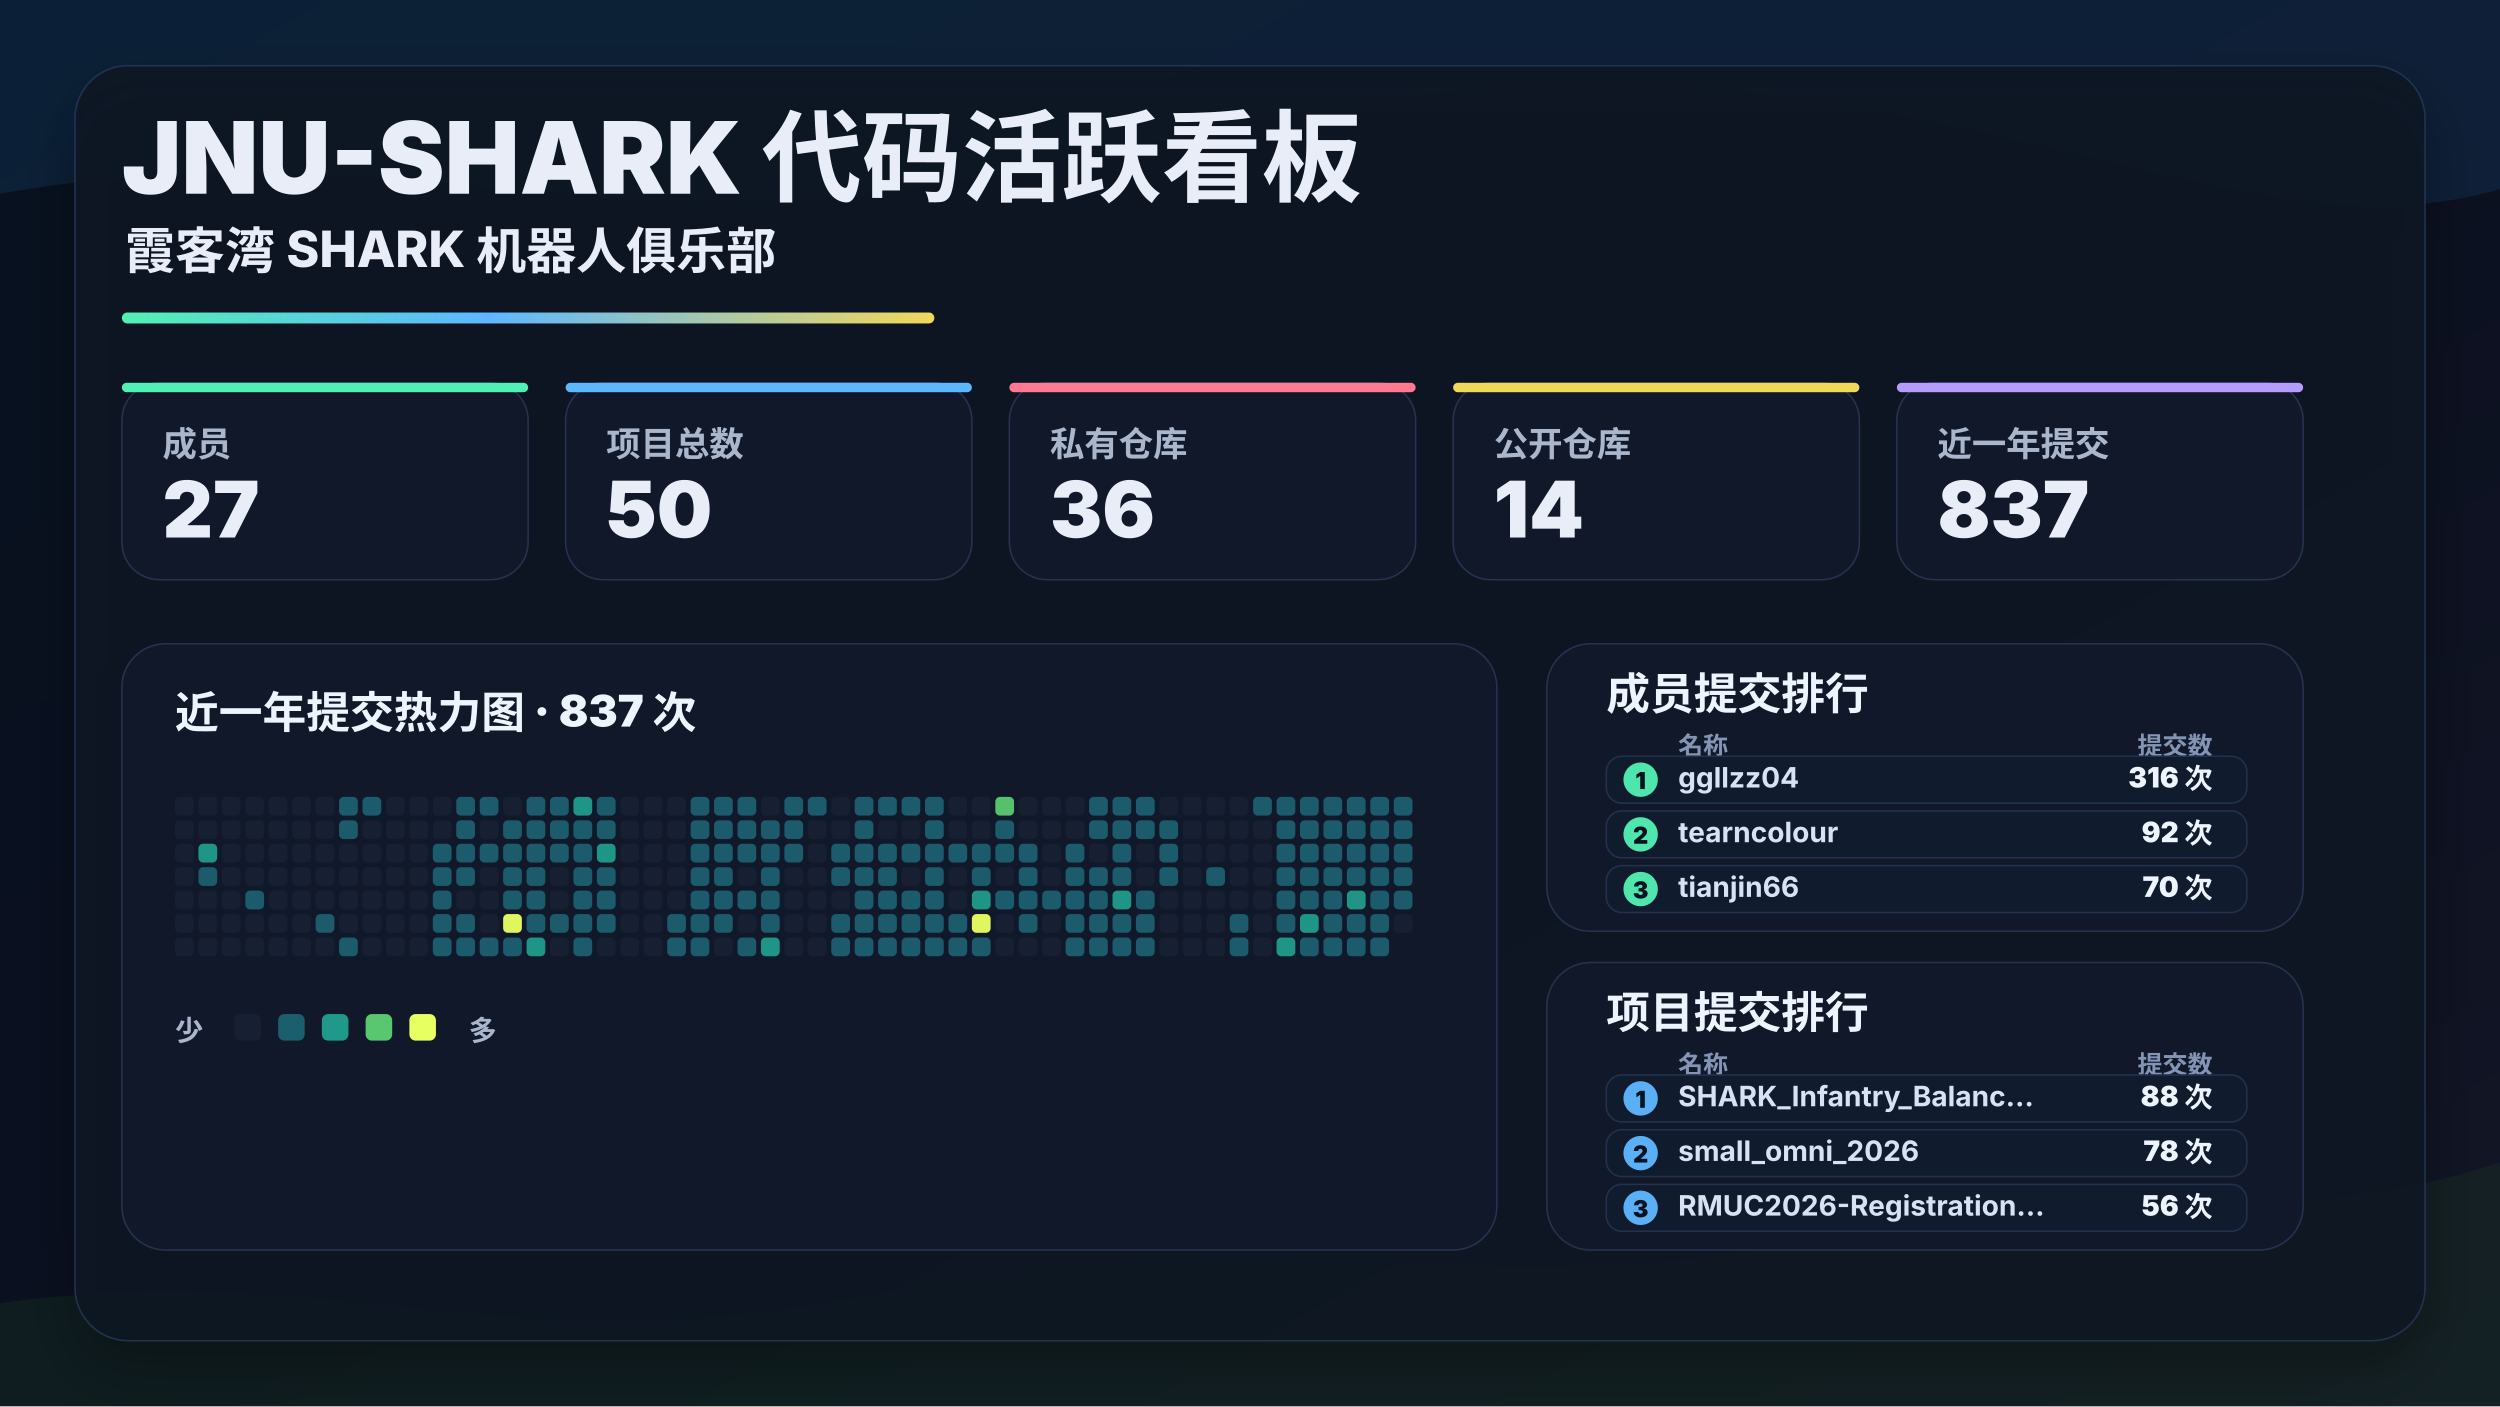
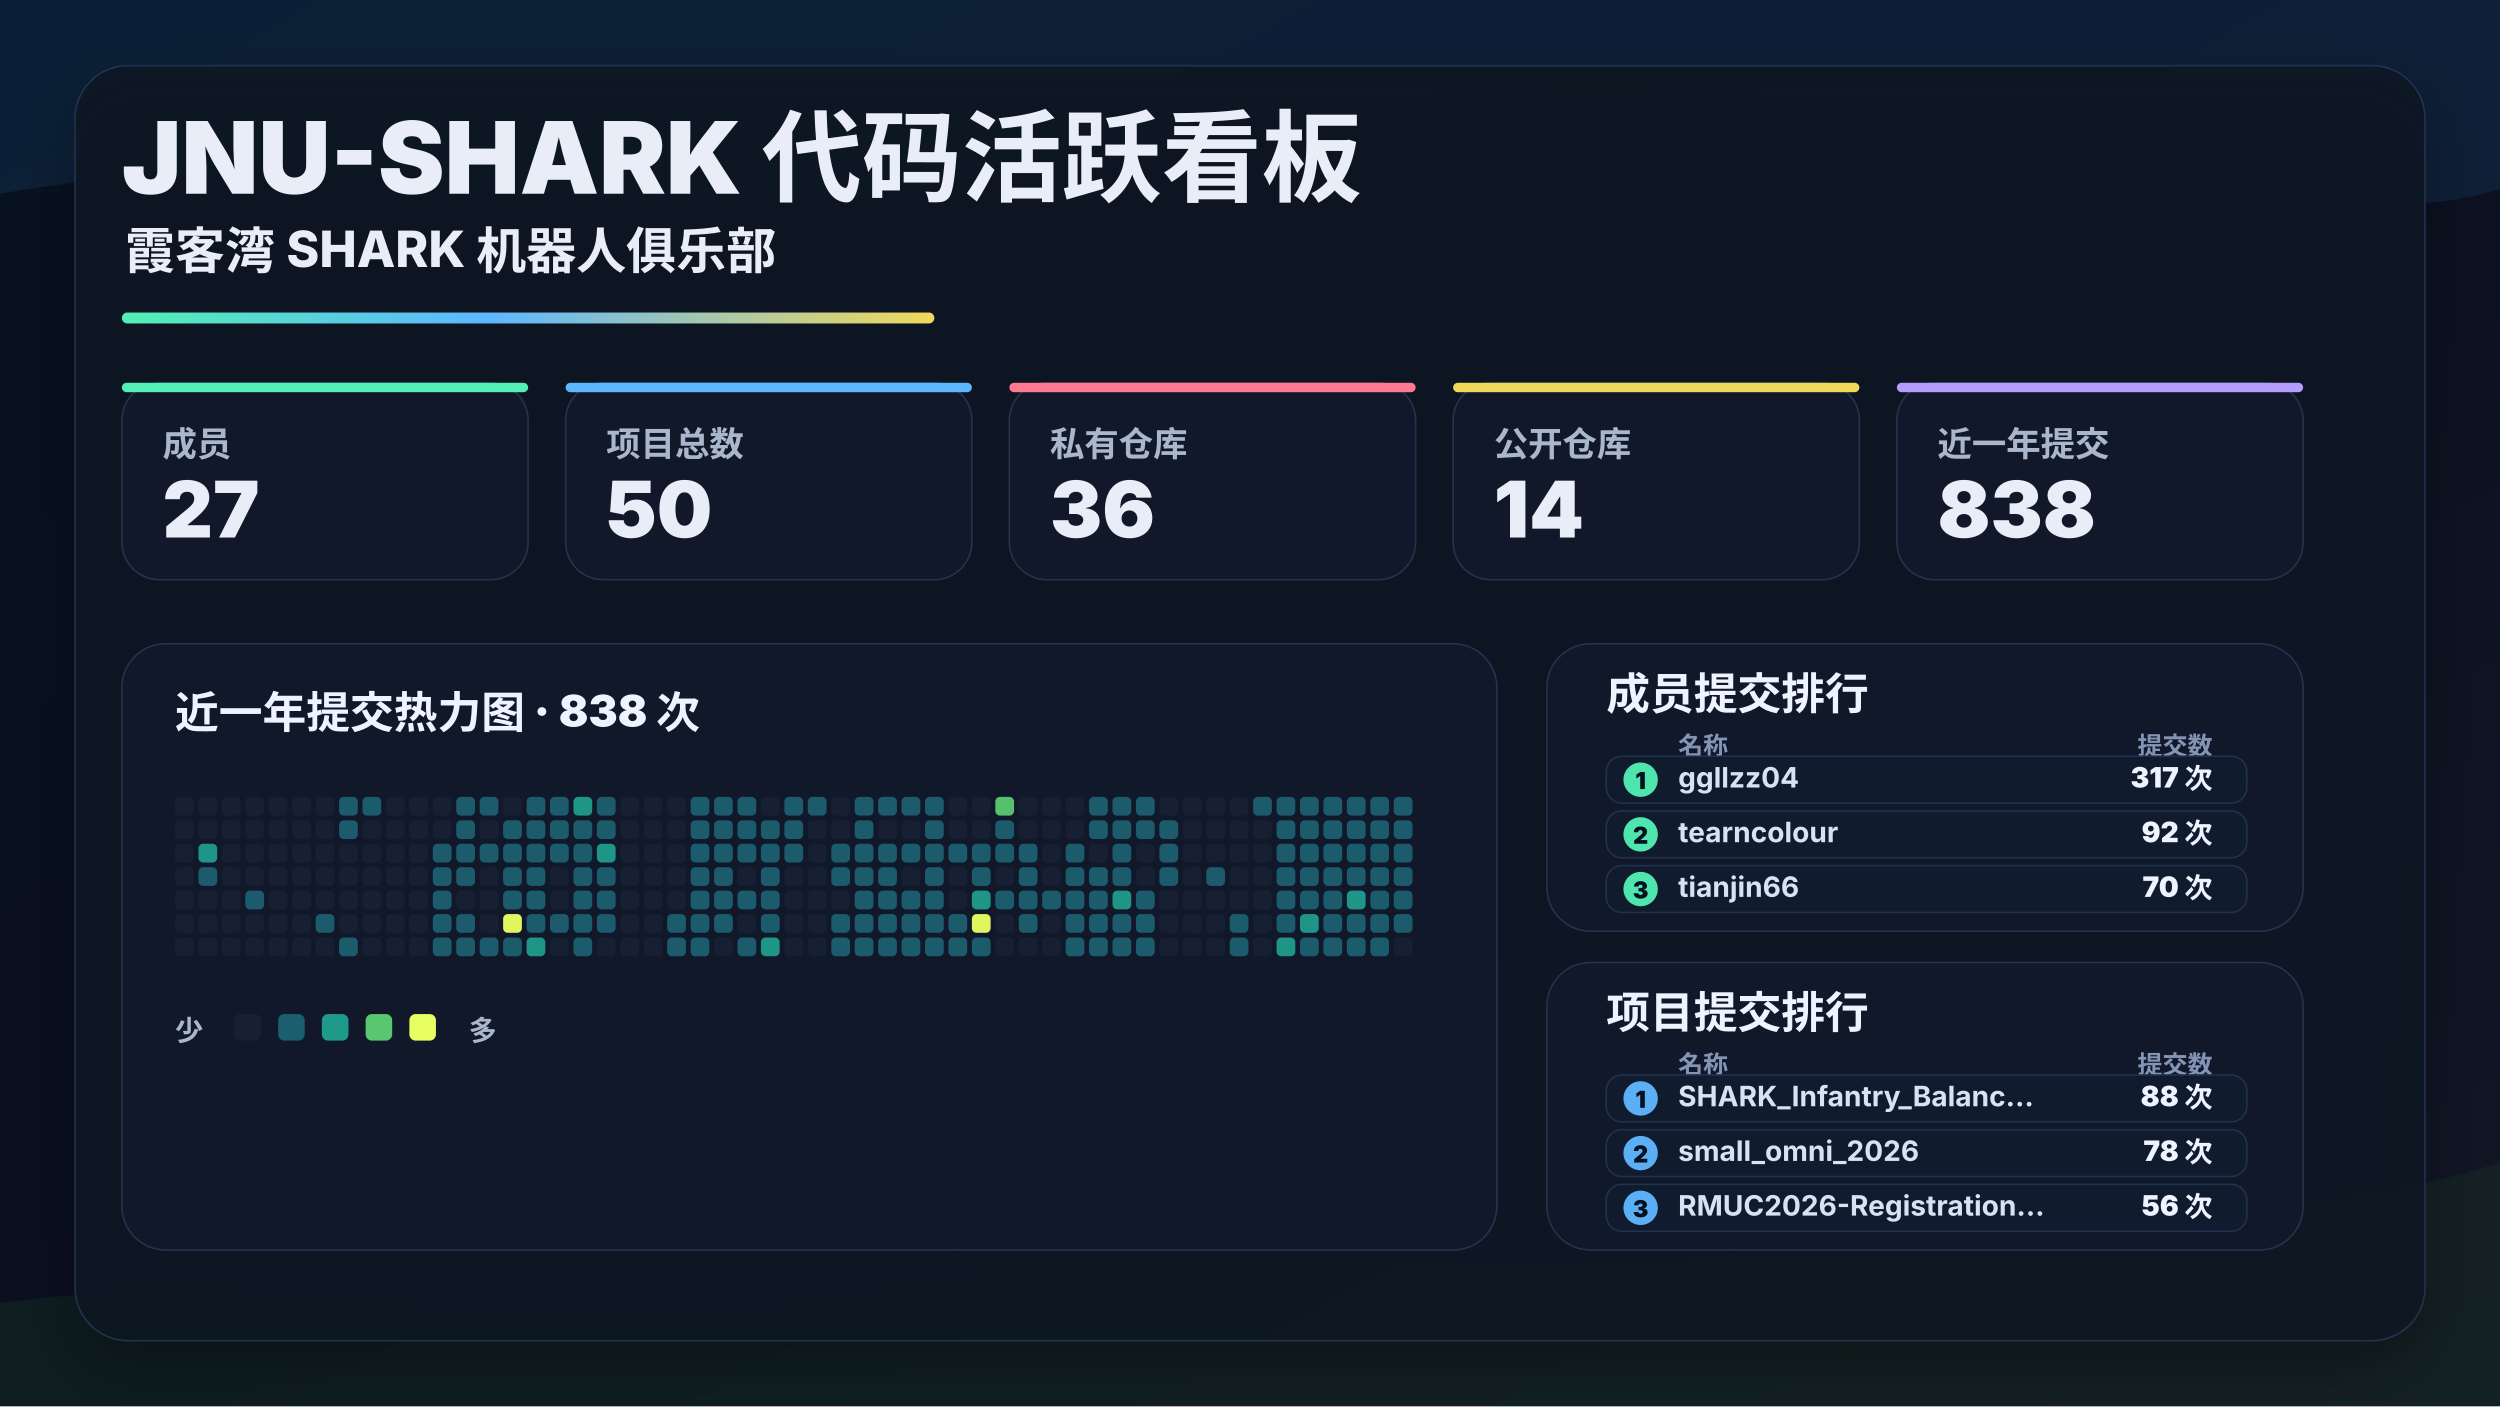
<svg xmlns="http://www.w3.org/2000/svg" width="1600" height="900" viewBox="0 0 1600 900" role="img" aria-labelledby="title desc">
  <defs>
    <linearGradient id="bg" x1="0" y1="0" x2="1" y2="1">
      <stop offset="0" stop-color="#07111f" />
      <stop offset="0.52" stop-color="#0b1020" />
      <stop offset="1" stop-color="#131625" />
    </linearGradient>
    <linearGradient id="hero" x1="0" y1="0" x2="1" y2="0">
      <stop offset="0" stop-color="#52f0b4" />
      <stop offset="0.45" stop-color="#5db7ff" />
      <stop offset="1" stop-color="#f0d85a" />
    </linearGradient>
    <filter id="softShadow" x="-10%" y="-10%" width="120%" height="120%">
      <feDropShadow dx="0" dy="18" stdDeviation="18" flood-color="#000000" flood-opacity="0.32" />
    </filter>
  </defs>
  <style>
    text { font-family: Inter, ui-sans-serif, system-ui, -apple-system, BlinkMacSystemFont, "Segoe UI", "PingFang SC", "Microsoft YaHei", sans-serif; fill: #e8edf7; }
    .title { font-size: 64px; font-weight: 900; letter-spacing: 0; }
    .subtitle { font-size: 32px; font-weight: 780; fill: #e8edf7; }
    .label { font-size: 22px; fill: #aab6cc; font-weight: 760; }
    .stat { font-size: 50px; font-weight: 900; }
    .section-title { font-size: 28px; font-weight: 860; fill: #eef4ff; }
    .table-head { font-size: 16px; fill: #8494b4; font-weight: 720; }
    .row-name { font-size: 18px; fill: #d7e2f4; font-weight: 720; }
    .row-value { font-size: 18px; fill: #eef4ff; font-weight: 860; }
    .rank { font-size: 15px; fill: #07111f; font-weight: 900; }
    .tiny { font-size: 18px; fill: #aab6cc; font-weight: 620; }
  </style>
  <rect width="1600" height="900" fill="url(#bg)" />
  <path d="M0 124 C250 80 385 160 620 114 C860 67 982 28 1220 74 C1392 108 1495 152 1600 121 L1600 0 L0 0 Z" fill="#12385c" opacity="0.38" />
  <path d="M0 834 C216 805 318 875 553 830 C835 776 935 837 1160 794 C1350 758 1464 789 1600 744 L1600 900 L0 900 Z" fill="#173622" opacity="0.36" />
  <g filter="url(#softShadow)">
    <rect x="48" y="42" width="1504" height="816" rx="34" fill="#0b1324" opacity="0.88" stroke="#263654" />
  </g>
  <text x="78" y="124" class="title">JNU-SHARK 代码活跃看板</text>
  <text x="80" y="172" class="subtitle">霞客湾 SHARK 机器人俱乐部</text>
  <rect x="78" y="200" width="520" height="7" rx="3.5" fill="url(#hero)" />
  <g>
    <rect x="78" y="245" width="260" height="126" rx="24" fill="#10182a" stroke="#25334f" />
    <rect x="78" y="245" width="260" height="6" rx="3" fill="#52f0b4" />
    <text x="104" y="292" class="label">成员</text>
    <text x="104" y="344" class="stat">27</text>
  </g>
  <g>
    <rect x="362" y="245" width="260" height="126" rx="24" fill="#10182a" stroke="#25334f" />
    <rect x="362" y="245" width="260" height="6" rx="3" fill="#5db7ff" />
    <text x="388" y="292" class="label">项目总数</text>
    <text x="388" y="344" class="stat">50</text>
  </g>
  <g>
    <rect x="646" y="245" width="260" height="126" rx="24" fill="#10182a" stroke="#25334f" />
    <rect x="646" y="245" width="260" height="6" rx="3" fill="#ff7a90" />
    <text x="672" y="292" class="label">私有仓库</text>
    <text x="672" y="344" class="stat">36</text>
  </g>
  <g>
    <rect x="930" y="245" width="260" height="126" rx="24" fill="#10182a" stroke="#25334f" />
    <rect x="930" y="245" width="260" height="6" rx="3" fill="#f0d85a" />
    <text x="956" y="292" class="label">公开仓库</text>
    <text x="956" y="344" class="stat">14</text>
  </g>
  <g>
    <rect x="1214" y="245" width="260" height="126" rx="24" fill="#10182a" stroke="#25334f" />
    <rect x="1214" y="245" width="260" height="6" rx="3" fill="#b59cff" />
    <text x="1240" y="292" class="label">近一年提交</text>
-     <text x="1240" y="344" class="stat">837</text>
+     <text x="1240" y="344" class="stat">838</text>
  </g>
  <rect x="78" y="412" width="880" height="388" rx="28" fill="#10182a" stroke="#25334f" />
-   <text x="112" y="466" class="section-title">近一年提交热力图 · 837 次</text>
+   <text x="112" y="466" class="section-title">近一年提交热力图 · 838 次</text>
  <rect x="112" y="510" width="12" height="12" rx="3" fill="#172033" opacity="0.96" />
  <rect x="112" y="525" width="12" height="12" rx="3" fill="#172033" opacity="0.96" />
  <rect x="112" y="540" width="12" height="12" rx="3" fill="#172033" opacity="0.96" />
  <rect x="112" y="555" width="12" height="12" rx="3" fill="#172033" opacity="0.96" />
  <rect x="112" y="570" width="12" height="12" rx="3" fill="#172033" opacity="0.96" />
  <rect x="112" y="585" width="12" height="12" rx="3" fill="#172033" opacity="0.96" />
  <rect x="112" y="600" width="12" height="12" rx="3" fill="#172033" opacity="0.96" />
  <rect x="127" y="510" width="12" height="12" rx="3" fill="#172033" opacity="0.96" />
  <rect x="127" y="525" width="12" height="12" rx="3" fill="#172033" opacity="0.96" />
  <rect x="127" y="540" width="12" height="12" rx="3" fill="#1f9a8a" opacity="0.96" />
  <rect x="127" y="555" width="12" height="12" rx="3" fill="#1b5e6d" opacity="0.96" />
  <rect x="127" y="570" width="12" height="12" rx="3" fill="#172033" opacity="0.96" />
  <rect x="127" y="585" width="12" height="12" rx="3" fill="#172033" opacity="0.96" />
  <rect x="127" y="600" width="12" height="12" rx="3" fill="#172033" opacity="0.96" />
  <rect x="142" y="510" width="12" height="12" rx="3" fill="#172033" opacity="0.96" />
  <rect x="142" y="525" width="12" height="12" rx="3" fill="#172033" opacity="0.96" />
  <rect x="142" y="540" width="12" height="12" rx="3" fill="#172033" opacity="0.96" />
  <rect x="142" y="555" width="12" height="12" rx="3" fill="#172033" opacity="0.96" />
  <rect x="142" y="570" width="12" height="12" rx="3" fill="#172033" opacity="0.96" />
  <rect x="142" y="585" width="12" height="12" rx="3" fill="#172033" opacity="0.96" />
  <rect x="142" y="600" width="12" height="12" rx="3" fill="#172033" opacity="0.96" />
  <rect x="157" y="510" width="12" height="12" rx="3" fill="#172033" opacity="0.96" />
  <rect x="157" y="525" width="12" height="12" rx="3" fill="#172033" opacity="0.96" />
  <rect x="157" y="540" width="12" height="12" rx="3" fill="#172033" opacity="0.96" />
  <rect x="157" y="555" width="12" height="12" rx="3" fill="#172033" opacity="0.96" />
  <rect x="157" y="570" width="12" height="12" rx="3" fill="#1b5e6d" opacity="0.96" />
  <rect x="157" y="585" width="12" height="12" rx="3" fill="#172033" opacity="0.96" />
  <rect x="157" y="600" width="12" height="12" rx="3" fill="#172033" opacity="0.96" />
  <rect x="172" y="510" width="12" height="12" rx="3" fill="#172033" opacity="0.96" />
  <rect x="172" y="525" width="12" height="12" rx="3" fill="#172033" opacity="0.96" />
  <rect x="172" y="540" width="12" height="12" rx="3" fill="#172033" opacity="0.96" />
  <rect x="172" y="555" width="12" height="12" rx="3" fill="#172033" opacity="0.96" />
  <rect x="172" y="570" width="12" height="12" rx="3" fill="#172033" opacity="0.96" />
  <rect x="172" y="585" width="12" height="12" rx="3" fill="#172033" opacity="0.96" />
  <rect x="172" y="600" width="12" height="12" rx="3" fill="#172033" opacity="0.96" />
  <rect x="187" y="510" width="12" height="12" rx="3" fill="#172033" opacity="0.96" />
  <rect x="187" y="525" width="12" height="12" rx="3" fill="#172033" opacity="0.96" />
  <rect x="187" y="540" width="12" height="12" rx="3" fill="#172033" opacity="0.96" />
  <rect x="187" y="555" width="12" height="12" rx="3" fill="#172033" opacity="0.96" />
  <rect x="187" y="570" width="12" height="12" rx="3" fill="#172033" opacity="0.96" />
  <rect x="187" y="585" width="12" height="12" rx="3" fill="#172033" opacity="0.96" />
  <rect x="187" y="600" width="12" height="12" rx="3" fill="#172033" opacity="0.96" />
  <rect x="202" y="510" width="12" height="12" rx="3" fill="#172033" opacity="0.96" />
  <rect x="202" y="525" width="12" height="12" rx="3" fill="#172033" opacity="0.96" />
  <rect x="202" y="540" width="12" height="12" rx="3" fill="#172033" opacity="0.96" />
  <rect x="202" y="555" width="12" height="12" rx="3" fill="#172033" opacity="0.96" />
  <rect x="202" y="570" width="12" height="12" rx="3" fill="#172033" opacity="0.96" />
  <rect x="202" y="585" width="12" height="12" rx="3" fill="#1b5e6d" opacity="0.96" />
  <rect x="202" y="600" width="12" height="12" rx="3" fill="#172033" opacity="0.96" />
  <rect x="217" y="510" width="12" height="12" rx="3" fill="#1b5e6d" opacity="0.96" />
  <rect x="217" y="525" width="12" height="12" rx="3" fill="#1b5e6d" opacity="0.96" />
  <rect x="217" y="540" width="12" height="12" rx="3" fill="#172033" opacity="0.96" />
  <rect x="217" y="555" width="12" height="12" rx="3" fill="#172033" opacity="0.96" />
  <rect x="217" y="570" width="12" height="12" rx="3" fill="#172033" opacity="0.96" />
  <rect x="217" y="585" width="12" height="12" rx="3" fill="#172033" opacity="0.96" />
  <rect x="217" y="600" width="12" height="12" rx="3" fill="#1b5e6d" opacity="0.96" />
  <rect x="232" y="510" width="12" height="12" rx="3" fill="#1b5e6d" opacity="0.96" />
  <rect x="232" y="525" width="12" height="12" rx="3" fill="#172033" opacity="0.96" />
  <rect x="232" y="540" width="12" height="12" rx="3" fill="#172033" opacity="0.96" />
  <rect x="232" y="555" width="12" height="12" rx="3" fill="#172033" opacity="0.96" />
  <rect x="232" y="570" width="12" height="12" rx="3" fill="#172033" opacity="0.96" />
  <rect x="232" y="585" width="12" height="12" rx="3" fill="#172033" opacity="0.96" />
  <rect x="232" y="600" width="12" height="12" rx="3" fill="#172033" opacity="0.96" />
  <rect x="247" y="510" width="12" height="12" rx="3" fill="#172033" opacity="0.96" />
  <rect x="247" y="525" width="12" height="12" rx="3" fill="#172033" opacity="0.96" />
  <rect x="247" y="540" width="12" height="12" rx="3" fill="#172033" opacity="0.96" />
  <rect x="247" y="555" width="12" height="12" rx="3" fill="#172033" opacity="0.96" />
  <rect x="247" y="570" width="12" height="12" rx="3" fill="#172033" opacity="0.96" />
  <rect x="247" y="585" width="12" height="12" rx="3" fill="#172033" opacity="0.96" />
  <rect x="247" y="600" width="12" height="12" rx="3" fill="#172033" opacity="0.96" />
  <rect x="262" y="510" width="12" height="12" rx="3" fill="#172033" opacity="0.96" />
  <rect x="262" y="525" width="12" height="12" rx="3" fill="#172033" opacity="0.96" />
  <rect x="262" y="540" width="12" height="12" rx="3" fill="#172033" opacity="0.96" />
  <rect x="262" y="555" width="12" height="12" rx="3" fill="#172033" opacity="0.96" />
  <rect x="262" y="570" width="12" height="12" rx="3" fill="#172033" opacity="0.96" />
  <rect x="262" y="585" width="12" height="12" rx="3" fill="#172033" opacity="0.96" />
  <rect x="262" y="600" width="12" height="12" rx="3" fill="#172033" opacity="0.96" />
  <rect x="277" y="510" width="12" height="12" rx="3" fill="#172033" opacity="0.96" />
  <rect x="277" y="525" width="12" height="12" rx="3" fill="#172033" opacity="0.96" />
  <rect x="277" y="540" width="12" height="12" rx="3" fill="#1b5e6d" opacity="0.96" />
  <rect x="277" y="555" width="12" height="12" rx="3" fill="#1b5e6d" opacity="0.96" />
  <rect x="277" y="570" width="12" height="12" rx="3" fill="#1b5e6d" opacity="0.96" />
  <rect x="277" y="585" width="12" height="12" rx="3" fill="#1b5e6d" opacity="0.96" />
  <rect x="277" y="600" width="12" height="12" rx="3" fill="#1b5e6d" opacity="0.96" />
  <rect x="292" y="510" width="12" height="12" rx="3" fill="#1b5e6d" opacity="0.96" />
  <rect x="292" y="525" width="12" height="12" rx="3" fill="#1b5e6d" opacity="0.96" />
  <rect x="292" y="540" width="12" height="12" rx="3" fill="#1b5e6d" opacity="0.96" />
  <rect x="292" y="555" width="12" height="12" rx="3" fill="#1b5e6d" opacity="0.96" />
  <rect x="292" y="570" width="12" height="12" rx="3" fill="#172033" opacity="0.96" />
  <rect x="292" y="585" width="12" height="12" rx="3" fill="#1b5e6d" opacity="0.96" />
  <rect x="292" y="600" width="12" height="12" rx="3" fill="#1b5e6d" opacity="0.96" />
  <rect x="307" y="510" width="12" height="12" rx="3" fill="#1b5e6d" opacity="0.96" />
  <rect x="307" y="525" width="12" height="12" rx="3" fill="#172033" opacity="0.96" />
  <rect x="307" y="540" width="12" height="12" rx="3" fill="#1b5e6d" opacity="0.96" />
  <rect x="307" y="555" width="12" height="12" rx="3" fill="#172033" opacity="0.96" />
  <rect x="307" y="570" width="12" height="12" rx="3" fill="#172033" opacity="0.96" />
  <rect x="307" y="585" width="12" height="12" rx="3" fill="#172033" opacity="0.96" />
  <rect x="307" y="600" width="12" height="12" rx="3" fill="#1b5e6d" opacity="0.96" />
  <rect x="322" y="510" width="12" height="12" rx="3" fill="#172033" opacity="0.96" />
  <rect x="322" y="525" width="12" height="12" rx="3" fill="#1b5e6d" opacity="0.96" />
  <rect x="322" y="540" width="12" height="12" rx="3" fill="#1b5e6d" opacity="0.96" />
  <rect x="322" y="555" width="12" height="12" rx="3" fill="#1b5e6d" opacity="0.96" />
  <rect x="322" y="570" width="12" height="12" rx="3" fill="#1b5e6d" opacity="0.96" />
  <rect x="322" y="585" width="12" height="12" rx="3" fill="#e7ff61" opacity="0.96" />
  <rect x="322" y="600" width="12" height="12" rx="3" fill="#1b5e6d" opacity="0.96" />
  <rect x="337" y="510" width="12" height="12" rx="3" fill="#1b5e6d" opacity="0.96" />
  <rect x="337" y="525" width="12" height="12" rx="3" fill="#1b5e6d" opacity="0.96" />
  <rect x="337" y="540" width="12" height="12" rx="3" fill="#1b5e6d" opacity="0.96" />
  <rect x="337" y="555" width="12" height="12" rx="3" fill="#1b5e6d" opacity="0.96" />
  <rect x="337" y="570" width="12" height="12" rx="3" fill="#1b5e6d" opacity="0.96" />
  <rect x="337" y="585" width="12" height="12" rx="3" fill="#1b5e6d" opacity="0.96" />
  <rect x="337" y="600" width="12" height="12" rx="3" fill="#1f9a8a" opacity="0.96" />
  <rect x="352" y="510" width="12" height="12" rx="3" fill="#1b5e6d" opacity="0.96" />
  <rect x="352" y="525" width="12" height="12" rx="3" fill="#1b5e6d" opacity="0.96" />
  <rect x="352" y="540" width="12" height="12" rx="3" fill="#1b5e6d" opacity="0.96" />
  <rect x="352" y="555" width="12" height="12" rx="3" fill="#172033" opacity="0.96" />
  <rect x="352" y="570" width="12" height="12" rx="3" fill="#172033" opacity="0.96" />
  <rect x="352" y="585" width="12" height="12" rx="3" fill="#1b5e6d" opacity="0.96" />
  <rect x="352" y="600" width="12" height="12" rx="3" fill="#172033" opacity="0.96" />
  <rect x="367" y="510" width="12" height="12" rx="3" fill="#1f9a8a" opacity="0.96" />
  <rect x="367" y="525" width="12" height="12" rx="3" fill="#1b5e6d" opacity="0.96" />
  <rect x="367" y="540" width="12" height="12" rx="3" fill="#1b5e6d" opacity="0.96" />
  <rect x="367" y="555" width="12" height="12" rx="3" fill="#1b5e6d" opacity="0.96" />
  <rect x="367" y="570" width="12" height="12" rx="3" fill="#1b5e6d" opacity="0.96" />
  <rect x="367" y="585" width="12" height="12" rx="3" fill="#1b5e6d" opacity="0.96" />
  <rect x="367" y="600" width="12" height="12" rx="3" fill="#1b5e6d" opacity="0.96" />
  <rect x="382" y="510" width="12" height="12" rx="3" fill="#1b5e6d" opacity="0.96" />
  <rect x="382" y="525" width="12" height="12" rx="3" fill="#1b5e6d" opacity="0.96" />
  <rect x="382" y="540" width="12" height="12" rx="3" fill="#1f9a8a" opacity="0.96" />
  <rect x="382" y="555" width="12" height="12" rx="3" fill="#1b5e6d" opacity="0.96" />
  <rect x="382" y="570" width="12" height="12" rx="3" fill="#1b5e6d" opacity="0.96" />
  <rect x="382" y="585" width="12" height="12" rx="3" fill="#1b5e6d" opacity="0.96" />
  <rect x="382" y="600" width="12" height="12" rx="3" fill="#172033" opacity="0.96" />
  <rect x="397" y="510" width="12" height="12" rx="3" fill="#172033" opacity="0.96" />
  <rect x="397" y="525" width="12" height="12" rx="3" fill="#172033" opacity="0.96" />
  <rect x="397" y="540" width="12" height="12" rx="3" fill="#172033" opacity="0.96" />
  <rect x="397" y="555" width="12" height="12" rx="3" fill="#172033" opacity="0.96" />
  <rect x="397" y="570" width="12" height="12" rx="3" fill="#172033" opacity="0.96" />
  <rect x="397" y="585" width="12" height="12" rx="3" fill="#172033" opacity="0.96" />
  <rect x="397" y="600" width="12" height="12" rx="3" fill="#172033" opacity="0.96" />
  <rect x="412" y="510" width="12" height="12" rx="3" fill="#172033" opacity="0.96" />
  <rect x="412" y="525" width="12" height="12" rx="3" fill="#172033" opacity="0.96" />
  <rect x="412" y="540" width="12" height="12" rx="3" fill="#172033" opacity="0.96" />
  <rect x="412" y="555" width="12" height="12" rx="3" fill="#172033" opacity="0.96" />
  <rect x="412" y="570" width="12" height="12" rx="3" fill="#172033" opacity="0.96" />
  <rect x="412" y="585" width="12" height="12" rx="3" fill="#172033" opacity="0.96" />
  <rect x="412" y="600" width="12" height="12" rx="3" fill="#172033" opacity="0.96" />
  <rect x="427" y="510" width="12" height="12" rx="3" fill="#172033" opacity="0.96" />
  <rect x="427" y="525" width="12" height="12" rx="3" fill="#172033" opacity="0.96" />
  <rect x="427" y="540" width="12" height="12" rx="3" fill="#172033" opacity="0.96" />
  <rect x="427" y="555" width="12" height="12" rx="3" fill="#172033" opacity="0.96" />
  <rect x="427" y="570" width="12" height="12" rx="3" fill="#172033" opacity="0.96" />
  <rect x="427" y="585" width="12" height="12" rx="3" fill="#1b5e6d" opacity="0.96" />
  <rect x="427" y="600" width="12" height="12" rx="3" fill="#1b5e6d" opacity="0.96" />
  <rect x="442" y="510" width="12" height="12" rx="3" fill="#1b5e6d" opacity="0.96" />
  <rect x="442" y="525" width="12" height="12" rx="3" fill="#1b5e6d" opacity="0.96" />
  <rect x="442" y="540" width="12" height="12" rx="3" fill="#1b5e6d" opacity="0.96" />
  <rect x="442" y="555" width="12" height="12" rx="3" fill="#1b5e6d" opacity="0.96" />
  <rect x="442" y="570" width="12" height="12" rx="3" fill="#1b5e6d" opacity="0.96" />
  <rect x="442" y="585" width="12" height="12" rx="3" fill="#1b5e6d" opacity="0.96" />
  <rect x="442" y="600" width="12" height="12" rx="3" fill="#1b5e6d" opacity="0.96" />
  <rect x="457" y="510" width="12" height="12" rx="3" fill="#1b5e6d" opacity="0.96" />
  <rect x="457" y="525" width="12" height="12" rx="3" fill="#1b5e6d" opacity="0.96" />
  <rect x="457" y="540" width="12" height="12" rx="3" fill="#1b5e6d" opacity="0.96" />
  <rect x="457" y="555" width="12" height="12" rx="3" fill="#1b5e6d" opacity="0.96" />
  <rect x="457" y="570" width="12" height="12" rx="3" fill="#1b5e6d" opacity="0.96" />
  <rect x="457" y="585" width="12" height="12" rx="3" fill="#1b5e6d" opacity="0.96" />
  <rect x="457" y="600" width="12" height="12" rx="3" fill="#172033" opacity="0.96" />
  <rect x="472" y="510" width="12" height="12" rx="3" fill="#1b5e6d" opacity="0.96" />
  <rect x="472" y="525" width="12" height="12" rx="3" fill="#1b5e6d" opacity="0.96" />
  <rect x="472" y="540" width="12" height="12" rx="3" fill="#1b5e6d" opacity="0.96" />
  <rect x="472" y="555" width="12" height="12" rx="3" fill="#172033" opacity="0.96" />
  <rect x="472" y="570" width="12" height="12" rx="3" fill="#1b5e6d" opacity="0.96" />
  <rect x="472" y="585" width="12" height="12" rx="3" fill="#172033" opacity="0.96" />
  <rect x="472" y="600" width="12" height="12" rx="3" fill="#1b5e6d" opacity="0.96" />
  <rect x="487" y="510" width="12" height="12" rx="3" fill="#172033" opacity="0.96" />
  <rect x="487" y="525" width="12" height="12" rx="3" fill="#1b5e6d" opacity="0.96" />
  <rect x="487" y="540" width="12" height="12" rx="3" fill="#1b5e6d" opacity="0.96" />
  <rect x="487" y="555" width="12" height="12" rx="3" fill="#1b5e6d" opacity="0.96" />
  <rect x="487" y="570" width="12" height="12" rx="3" fill="#1b5e6d" opacity="0.96" />
  <rect x="487" y="585" width="12" height="12" rx="3" fill="#1b5e6d" opacity="0.96" />
  <rect x="487" y="600" width="12" height="12" rx="3" fill="#1f9a8a" opacity="0.96" />
  <rect x="502" y="510" width="12" height="12" rx="3" fill="#1b5e6d" opacity="0.96" />
  <rect x="502" y="525" width="12" height="12" rx="3" fill="#1b5e6d" opacity="0.96" />
  <rect x="502" y="540" width="12" height="12" rx="3" fill="#1b5e6d" opacity="0.96" />
  <rect x="502" y="555" width="12" height="12" rx="3" fill="#172033" opacity="0.96" />
  <rect x="502" y="570" width="12" height="12" rx="3" fill="#172033" opacity="0.96" />
  <rect x="502" y="585" width="12" height="12" rx="3" fill="#172033" opacity="0.96" />
  <rect x="502" y="600" width="12" height="12" rx="3" fill="#172033" opacity="0.96" />
  <rect x="517" y="510" width="12" height="12" rx="3" fill="#1b5e6d" opacity="0.96" />
  <rect x="517" y="525" width="12" height="12" rx="3" fill="#172033" opacity="0.96" />
  <rect x="517" y="540" width="12" height="12" rx="3" fill="#172033" opacity="0.96" />
  <rect x="517" y="555" width="12" height="12" rx="3" fill="#172033" opacity="0.96" />
  <rect x="517" y="570" width="12" height="12" rx="3" fill="#172033" opacity="0.96" />
  <rect x="517" y="585" width="12" height="12" rx="3" fill="#172033" opacity="0.96" />
  <rect x="517" y="600" width="12" height="12" rx="3" fill="#172033" opacity="0.96" />
  <rect x="532" y="510" width="12" height="12" rx="3" fill="#172033" opacity="0.96" />
  <rect x="532" y="525" width="12" height="12" rx="3" fill="#172033" opacity="0.96" />
  <rect x="532" y="540" width="12" height="12" rx="3" fill="#1b5e6d" opacity="0.96" />
  <rect x="532" y="555" width="12" height="12" rx="3" fill="#1b5e6d" opacity="0.96" />
  <rect x="532" y="570" width="12" height="12" rx="3" fill="#172033" opacity="0.96" />
  <rect x="532" y="585" width="12" height="12" rx="3" fill="#1b5e6d" opacity="0.96" />
  <rect x="532" y="600" width="12" height="12" rx="3" fill="#1b5e6d" opacity="0.96" />
  <rect x="547" y="510" width="12" height="12" rx="3" fill="#1b5e6d" opacity="0.96" />
  <rect x="547" y="525" width="12" height="12" rx="3" fill="#1b5e6d" opacity="0.96" />
  <rect x="547" y="540" width="12" height="12" rx="3" fill="#1b5e6d" opacity="0.96" />
  <rect x="547" y="555" width="12" height="12" rx="3" fill="#1b5e6d" opacity="0.96" />
  <rect x="547" y="570" width="12" height="12" rx="3" fill="#1b5e6d" opacity="0.96" />
  <rect x="547" y="585" width="12" height="12" rx="3" fill="#1b5e6d" opacity="0.96" />
  <rect x="547" y="600" width="12" height="12" rx="3" fill="#1b5e6d" opacity="0.96" />
  <rect x="562" y="510" width="12" height="12" rx="3" fill="#1b5e6d" opacity="0.96" />
  <rect x="562" y="525" width="12" height="12" rx="3" fill="#172033" opacity="0.96" />
  <rect x="562" y="540" width="12" height="12" rx="3" fill="#1b5e6d" opacity="0.96" />
  <rect x="562" y="555" width="12" height="12" rx="3" fill="#1b5e6d" opacity="0.96" />
  <rect x="562" y="570" width="12" height="12" rx="3" fill="#1b5e6d" opacity="0.96" />
  <rect x="562" y="585" width="12" height="12" rx="3" fill="#1b5e6d" opacity="0.96" />
  <rect x="562" y="600" width="12" height="12" rx="3" fill="#1b5e6d" opacity="0.96" />
  <rect x="577" y="510" width="12" height="12" rx="3" fill="#1b5e6d" opacity="0.96" />
  <rect x="577" y="525" width="12" height="12" rx="3" fill="#172033" opacity="0.96" />
  <rect x="577" y="540" width="12" height="12" rx="3" fill="#1b5e6d" opacity="0.96" />
  <rect x="577" y="555" width="12" height="12" rx="3" fill="#172033" opacity="0.96" />
  <rect x="577" y="570" width="12" height="12" rx="3" fill="#1b5e6d" opacity="0.96" />
  <rect x="577" y="585" width="12" height="12" rx="3" fill="#1b5e6d" opacity="0.96" />
  <rect x="577" y="600" width="12" height="12" rx="3" fill="#1b5e6d" opacity="0.96" />
  <rect x="592" y="510" width="12" height="12" rx="3" fill="#1b5e6d" opacity="0.96" />
  <rect x="592" y="525" width="12" height="12" rx="3" fill="#1b5e6d" opacity="0.96" />
  <rect x="592" y="540" width="12" height="12" rx="3" fill="#1b5e6d" opacity="0.96" />
  <rect x="592" y="555" width="12" height="12" rx="3" fill="#1b5e6d" opacity="0.96" />
  <rect x="592" y="570" width="12" height="12" rx="3" fill="#1b5e6d" opacity="0.96" />
  <rect x="592" y="585" width="12" height="12" rx="3" fill="#1b5e6d" opacity="0.96" />
  <rect x="592" y="600" width="12" height="12" rx="3" fill="#1b5e6d" opacity="0.96" />
  <rect x="607" y="510" width="12" height="12" rx="3" fill="#172033" opacity="0.96" />
  <rect x="607" y="525" width="12" height="12" rx="3" fill="#172033" opacity="0.96" />
  <rect x="607" y="540" width="12" height="12" rx="3" fill="#1b5e6d" opacity="0.96" />
  <rect x="607" y="555" width="12" height="12" rx="3" fill="#172033" opacity="0.96" />
  <rect x="607" y="570" width="12" height="12" rx="3" fill="#172033" opacity="0.96" />
  <rect x="607" y="585" width="12" height="12" rx="3" fill="#1b5e6d" opacity="0.96" />
  <rect x="607" y="600" width="12" height="12" rx="3" fill="#1b5e6d" opacity="0.96" />
  <rect x="622" y="510" width="12" height="12" rx="3" fill="#172033" opacity="0.96" />
  <rect x="622" y="525" width="12" height="12" rx="3" fill="#172033" opacity="0.96" />
  <rect x="622" y="540" width="12" height="12" rx="3" fill="#1b5e6d" opacity="0.96" />
  <rect x="622" y="555" width="12" height="12" rx="3" fill="#1b5e6d" opacity="0.96" />
  <rect x="622" y="570" width="12" height="12" rx="3" fill="#1f9a8a" opacity="0.96" />
  <rect x="622" y="585" width="12" height="12" rx="3" fill="#e7ff61" opacity="0.96" />
  <rect x="622" y="600" width="12" height="12" rx="3" fill="#1b5e6d" opacity="0.96" />
  <rect x="637" y="510" width="12" height="12" rx="3" fill="#58c76f" opacity="0.96" />
  <rect x="637" y="525" width="12" height="12" rx="3" fill="#1b5e6d" opacity="0.96" />
  <rect x="637" y="540" width="12" height="12" rx="3" fill="#1b5e6d" opacity="0.96" />
  <rect x="637" y="555" width="12" height="12" rx="3" fill="#172033" opacity="0.96" />
  <rect x="637" y="570" width="12" height="12" rx="3" fill="#1b5e6d" opacity="0.96" />
  <rect x="637" y="585" width="12" height="12" rx="3" fill="#172033" opacity="0.96" />
  <rect x="637" y="600" width="12" height="12" rx="3" fill="#172033" opacity="0.96" />
  <rect x="652" y="510" width="12" height="12" rx="3" fill="#172033" opacity="0.96" />
  <rect x="652" y="525" width="12" height="12" rx="3" fill="#172033" opacity="0.96" />
  <rect x="652" y="540" width="12" height="12" rx="3" fill="#1b5e6d" opacity="0.96" />
  <rect x="652" y="555" width="12" height="12" rx="3" fill="#1b5e6d" opacity="0.96" />
  <rect x="652" y="570" width="12" height="12" rx="3" fill="#1b5e6d" opacity="0.96" />
  <rect x="652" y="585" width="12" height="12" rx="3" fill="#1b5e6d" opacity="0.96" />
  <rect x="652" y="600" width="12" height="12" rx="3" fill="#172033" opacity="0.96" />
  <rect x="667" y="510" width="12" height="12" rx="3" fill="#172033" opacity="0.96" />
  <rect x="667" y="525" width="12" height="12" rx="3" fill="#172033" opacity="0.96" />
  <rect x="667" y="540" width="12" height="12" rx="3" fill="#172033" opacity="0.96" />
  <rect x="667" y="555" width="12" height="12" rx="3" fill="#172033" opacity="0.96" />
  <rect x="667" y="570" width="12" height="12" rx="3" fill="#1b5e6d" opacity="0.96" />
  <rect x="667" y="585" width="12" height="12" rx="3" fill="#172033" opacity="0.96" />
  <rect x="667" y="600" width="12" height="12" rx="3" fill="#172033" opacity="0.96" />
  <rect x="682" y="510" width="12" height="12" rx="3" fill="#172033" opacity="0.96" />
  <rect x="682" y="525" width="12" height="12" rx="3" fill="#172033" opacity="0.96" />
  <rect x="682" y="540" width="12" height="12" rx="3" fill="#1b5e6d" opacity="0.96" />
  <rect x="682" y="555" width="12" height="12" rx="3" fill="#1b5e6d" opacity="0.96" />
  <rect x="682" y="570" width="12" height="12" rx="3" fill="#1b5e6d" opacity="0.96" />
  <rect x="682" y="585" width="12" height="12" rx="3" fill="#1b5e6d" opacity="0.96" />
  <rect x="682" y="600" width="12" height="12" rx="3" fill="#1b5e6d" opacity="0.96" />
  <rect x="697" y="510" width="12" height="12" rx="3" fill="#1b5e6d" opacity="0.96" />
  <rect x="697" y="525" width="12" height="12" rx="3" fill="#1b5e6d" opacity="0.96" />
  <rect x="697" y="540" width="12" height="12" rx="3" fill="#172033" opacity="0.96" />
  <rect x="697" y="555" width="12" height="12" rx="3" fill="#1b5e6d" opacity="0.96" />
  <rect x="697" y="570" width="12" height="12" rx="3" fill="#1b5e6d" opacity="0.96" />
  <rect x="697" y="585" width="12" height="12" rx="3" fill="#1b5e6d" opacity="0.96" />
  <rect x="697" y="600" width="12" height="12" rx="3" fill="#1b5e6d" opacity="0.96" />
  <rect x="712" y="510" width="12" height="12" rx="3" fill="#1b5e6d" opacity="0.96" />
  <rect x="712" y="525" width="12" height="12" rx="3" fill="#1b5e6d" opacity="0.96" />
  <rect x="712" y="540" width="12" height="12" rx="3" fill="#1b5e6d" opacity="0.96" />
  <rect x="712" y="555" width="12" height="12" rx="3" fill="#1b5e6d" opacity="0.96" />
  <rect x="712" y="570" width="12" height="12" rx="3" fill="#1f9a8a" opacity="0.96" />
  <rect x="712" y="585" width="12" height="12" rx="3" fill="#1b5e6d" opacity="0.96" />
  <rect x="712" y="600" width="12" height="12" rx="3" fill="#1b5e6d" opacity="0.96" />
  <rect x="727" y="510" width="12" height="12" rx="3" fill="#1b5e6d" opacity="0.96" />
  <rect x="727" y="525" width="12" height="12" rx="3" fill="#1b5e6d" opacity="0.96" />
  <rect x="727" y="540" width="12" height="12" rx="3" fill="#172033" opacity="0.96" />
  <rect x="727" y="555" width="12" height="12" rx="3" fill="#172033" opacity="0.96" />
  <rect x="727" y="570" width="12" height="12" rx="3" fill="#1b5e6d" opacity="0.96" />
  <rect x="727" y="585" width="12" height="12" rx="3" fill="#1b5e6d" opacity="0.96" />
  <rect x="727" y="600" width="12" height="12" rx="3" fill="#1b5e6d" opacity="0.96" />
  <rect x="742" y="510" width="12" height="12" rx="3" fill="#172033" opacity="0.96" />
  <rect x="742" y="525" width="12" height="12" rx="3" fill="#1b5e6d" opacity="0.96" />
  <rect x="742" y="540" width="12" height="12" rx="3" fill="#1b5e6d" opacity="0.96" />
  <rect x="742" y="555" width="12" height="12" rx="3" fill="#1b5e6d" opacity="0.96" />
  <rect x="742" y="570" width="12" height="12" rx="3" fill="#172033" opacity="0.96" />
  <rect x="742" y="585" width="12" height="12" rx="3" fill="#172033" opacity="0.96" />
  <rect x="742" y="600" width="12" height="12" rx="3" fill="#172033" opacity="0.96" />
  <rect x="757" y="510" width="12" height="12" rx="3" fill="#172033" opacity="0.96" />
  <rect x="757" y="525" width="12" height="12" rx="3" fill="#172033" opacity="0.96" />
  <rect x="757" y="540" width="12" height="12" rx="3" fill="#172033" opacity="0.96" />
  <rect x="757" y="555" width="12" height="12" rx="3" fill="#172033" opacity="0.96" />
  <rect x="757" y="570" width="12" height="12" rx="3" fill="#172033" opacity="0.96" />
  <rect x="757" y="585" width="12" height="12" rx="3" fill="#172033" opacity="0.96" />
  <rect x="757" y="600" width="12" height="12" rx="3" fill="#172033" opacity="0.96" />
  <rect x="772" y="510" width="12" height="12" rx="3" fill="#172033" opacity="0.96" />
  <rect x="772" y="525" width="12" height="12" rx="3" fill="#172033" opacity="0.96" />
  <rect x="772" y="540" width="12" height="12" rx="3" fill="#172033" opacity="0.96" />
  <rect x="772" y="555" width="12" height="12" rx="3" fill="#1b5e6d" opacity="0.96" />
  <rect x="772" y="570" width="12" height="12" rx="3" fill="#172033" opacity="0.96" />
  <rect x="772" y="585" width="12" height="12" rx="3" fill="#172033" opacity="0.96" />
  <rect x="772" y="600" width="12" height="12" rx="3" fill="#172033" opacity="0.96" />
  <rect x="787" y="510" width="12" height="12" rx="3" fill="#172033" opacity="0.96" />
  <rect x="787" y="525" width="12" height="12" rx="3" fill="#172033" opacity="0.96" />
  <rect x="787" y="540" width="12" height="12" rx="3" fill="#172033" opacity="0.96" />
  <rect x="787" y="555" width="12" height="12" rx="3" fill="#172033" opacity="0.96" />
  <rect x="787" y="570" width="12" height="12" rx="3" fill="#172033" opacity="0.96" />
  <rect x="787" y="585" width="12" height="12" rx="3" fill="#1b5e6d" opacity="0.96" />
  <rect x="787" y="600" width="12" height="12" rx="3" fill="#1b5e6d" opacity="0.96" />
  <rect x="802" y="510" width="12" height="12" rx="3" fill="#1b5e6d" opacity="0.96" />
  <rect x="802" y="525" width="12" height="12" rx="3" fill="#172033" opacity="0.96" />
  <rect x="802" y="540" width="12" height="12" rx="3" fill="#172033" opacity="0.96" />
  <rect x="802" y="555" width="12" height="12" rx="3" fill="#172033" opacity="0.96" />
  <rect x="802" y="570" width="12" height="12" rx="3" fill="#172033" opacity="0.96" />
  <rect x="802" y="585" width="12" height="12" rx="3" fill="#172033" opacity="0.96" />
  <rect x="802" y="600" width="12" height="12" rx="3" fill="#172033" opacity="0.96" />
  <rect x="817" y="510" width="12" height="12" rx="3" fill="#1b5e6d" opacity="0.96" />
  <rect x="817" y="525" width="12" height="12" rx="3" fill="#1b5e6d" opacity="0.96" />
  <rect x="817" y="540" width="12" height="12" rx="3" fill="#1b5e6d" opacity="0.96" />
  <rect x="817" y="555" width="12" height="12" rx="3" fill="#1b5e6d" opacity="0.96" />
  <rect x="817" y="570" width="12" height="12" rx="3" fill="#1b5e6d" opacity="0.96" />
  <rect x="817" y="585" width="12" height="12" rx="3" fill="#1b5e6d" opacity="0.96" />
  <rect x="817" y="600" width="12" height="12" rx="3" fill="#1f9a8a" opacity="0.96" />
  <rect x="832" y="510" width="12" height="12" rx="3" fill="#1b5e6d" opacity="0.96" />
  <rect x="832" y="525" width="12" height="12" rx="3" fill="#1b5e6d" opacity="0.96" />
  <rect x="832" y="540" width="12" height="12" rx="3" fill="#1b5e6d" opacity="0.96" />
  <rect x="832" y="555" width="12" height="12" rx="3" fill="#1b5e6d" opacity="0.96" />
  <rect x="832" y="570" width="12" height="12" rx="3" fill="#1b5e6d" opacity="0.96" />
  <rect x="832" y="585" width="12" height="12" rx="3" fill="#1f9a8a" opacity="0.96" />
  <rect x="832" y="600" width="12" height="12" rx="3" fill="#1b5e6d" opacity="0.96" />
  <rect x="847" y="510" width="12" height="12" rx="3" fill="#1b5e6d" opacity="0.96" />
  <rect x="847" y="525" width="12" height="12" rx="3" fill="#1b5e6d" opacity="0.96" />
  <rect x="847" y="540" width="12" height="12" rx="3" fill="#1b5e6d" opacity="0.96" />
  <rect x="847" y="555" width="12" height="12" rx="3" fill="#1b5e6d" opacity="0.96" />
  <rect x="847" y="570" width="12" height="12" rx="3" fill="#1b5e6d" opacity="0.96" />
  <rect x="847" y="585" width="12" height="12" rx="3" fill="#1b5e6d" opacity="0.96" />
  <rect x="847" y="600" width="12" height="12" rx="3" fill="#1b5e6d" opacity="0.96" />
  <rect x="862" y="510" width="12" height="12" rx="3" fill="#1b5e6d" opacity="0.96" />
  <rect x="862" y="525" width="12" height="12" rx="3" fill="#1b5e6d" opacity="0.96" />
  <rect x="862" y="540" width="12" height="12" rx="3" fill="#1b5e6d" opacity="0.96" />
  <rect x="862" y="555" width="12" height="12" rx="3" fill="#1b5e6d" opacity="0.96" />
  <rect x="862" y="570" width="12" height="12" rx="3" fill="#1f9a8a" opacity="0.96" />
  <rect x="862" y="585" width="12" height="12" rx="3" fill="#1b5e6d" opacity="0.96" />
  <rect x="862" y="600" width="12" height="12" rx="3" fill="#1b5e6d" opacity="0.96" />
  <rect x="877" y="510" width="12" height="12" rx="3" fill="#1b5e6d" opacity="0.96" />
  <rect x="877" y="525" width="12" height="12" rx="3" fill="#1b5e6d" opacity="0.96" />
  <rect x="877" y="540" width="12" height="12" rx="3" fill="#1b5e6d" opacity="0.96" />
  <rect x="877" y="555" width="12" height="12" rx="3" fill="#1b5e6d" opacity="0.96" />
  <rect x="877" y="570" width="12" height="12" rx="3" fill="#1b5e6d" opacity="0.96" />
  <rect x="877" y="585" width="12" height="12" rx="3" fill="#1b5e6d" opacity="0.96" />
  <rect x="877" y="600" width="12" height="12" rx="3" fill="#1b5e6d" opacity="0.96" />
  <rect x="892" y="510" width="12" height="12" rx="3" fill="#1b5e6d" opacity="0.96" />
  <rect x="892" y="525" width="12" height="12" rx="3" fill="#1b5e6d" opacity="0.96" />
  <rect x="892" y="540" width="12" height="12" rx="3" fill="#1b5e6d" opacity="0.96" />
  <rect x="892" y="555" width="12" height="12" rx="3" fill="#1b5e6d" opacity="0.96" />
  <rect x="892" y="570" width="12" height="12" rx="3" fill="#1b5e6d" opacity="0.96" />
-   <rect x="892" y="585" width="12" height="12" rx="3" fill="#172033" opacity="0.96" />
+   <rect x="892" y="585" width="12" height="12" rx="3" fill="#1b5e6d" opacity="0.96" />
+   <rect x="892" y="600" width="12" height="12" rx="3" fill="#172033" opacity="0.96" />
  <text x="112" y="666" class="tiny">少</text>
  <rect x="150" y="649" width="17" height="17" rx="4" fill="#172033" />
  <rect x="178" y="649" width="17" height="17" rx="4" fill="#1b5e6d" />
  <rect x="206" y="649" width="17" height="17" rx="4" fill="#1f9a8a" />
  <rect x="234" y="649" width="17" height="17" rx="4" fill="#58c76f" />
  <rect x="262" y="649" width="17" height="17" rx="4" fill="#e7ff61" />
  <text x="300" y="666" class="tiny">多</text>
  <rect x="990" y="412" width="484" height="184" rx="28" fill="#10182a" stroke="#25334f" />
  <text x="1028" y="454" class="section-title">成员提交排行</text>
  <text x="1074" y="483" class="table-head">名称</text>
  <text x="1416" y="483" class="table-head" text-anchor="end">提交数</text>
  <g>
    <rect x="1028" y="484" width="410" height="30" rx="10" fill="#111b2e" stroke="#22314d" />
    <circle cx="1050" cy="499" r="11" fill="#52f0b4" opacity="0.95" />
    <text x="1050" y="505" class="rank" text-anchor="middle">1</text>
    <text x="1074" y="504" class="row-name">ggllzz04</text>
-     <text x="1416" y="504" class="row-value" text-anchor="end">316 次</text>
+     <text x="1416" y="504" class="row-value" text-anchor="end">317 次</text>
  </g>
  <g>
    <rect x="1028" y="519" width="410" height="30" rx="10" fill="#111b2e" stroke="#22314d" />
    <circle cx="1050" cy="534" r="11" fill="#52f0b4" opacity="0.95" />
    <text x="1050" y="540" class="rank" text-anchor="middle">2</text>
    <text x="1074" y="539" class="row-name">tearncolour</text>
    <text x="1416" y="539" class="row-value" text-anchor="end">92 次</text>
  </g>
  <g>
    <rect x="1028" y="554" width="410" height="30" rx="10" fill="#111b2e" stroke="#22314d" />
    <circle cx="1050" cy="569" r="11" fill="#52f0b4" opacity="0.95" />
    <text x="1050" y="575" class="rank" text-anchor="middle">3</text>
    <text x="1074" y="574" class="row-name">tianjin66</text>
    <text x="1416" y="574" class="row-value" text-anchor="end">70 次</text>
  </g>
  <rect x="990" y="616" width="484" height="184" rx="28" fill="#10182a" stroke="#25334f" />
  <text x="1028" y="658" class="section-title">项目提交排行</text>
  <text x="1074" y="687" class="table-head">名称</text>
  <text x="1416" y="687" class="table-head" text-anchor="end">提交数</text>
  <g>
    <rect x="1028" y="688" width="410" height="30" rx="10" fill="#111b2e" stroke="#22314d" />
    <circle cx="1050" cy="703" r="11" fill="#5db7ff" opacity="0.95" />
    <text x="1050" y="709" class="rank" text-anchor="middle">1</text>
    <text x="1074" y="708" class="row-name">SHARK_Infantry_Balanc...</text>
    <text x="1416" y="708" class="row-value" text-anchor="end">88 次</text>
  </g>
  <g>
    <rect x="1028" y="723" width="410" height="30" rx="10" fill="#111b2e" stroke="#22314d" />
    <circle cx="1050" cy="738" r="11" fill="#5db7ff" opacity="0.95" />
    <text x="1050" y="744" class="rank" text-anchor="middle">2</text>
    <text x="1074" y="743" class="row-name">small_omni_2026</text>
    <text x="1416" y="743" class="row-value" text-anchor="end">78 次</text>
  </g>
  <g>
    <rect x="1028" y="758" width="410" height="30" rx="10" fill="#111b2e" stroke="#22314d" />
    <circle cx="1050" cy="773" r="11" fill="#5db7ff" opacity="0.95" />
    <text x="1050" y="779" class="rank" text-anchor="middle">3</text>
    <text x="1074" y="778" class="row-name">RMUC2026-Registration...</text>
    <text x="1416" y="778" class="row-value" text-anchor="end">56 次</text>
  </g>
</svg>
